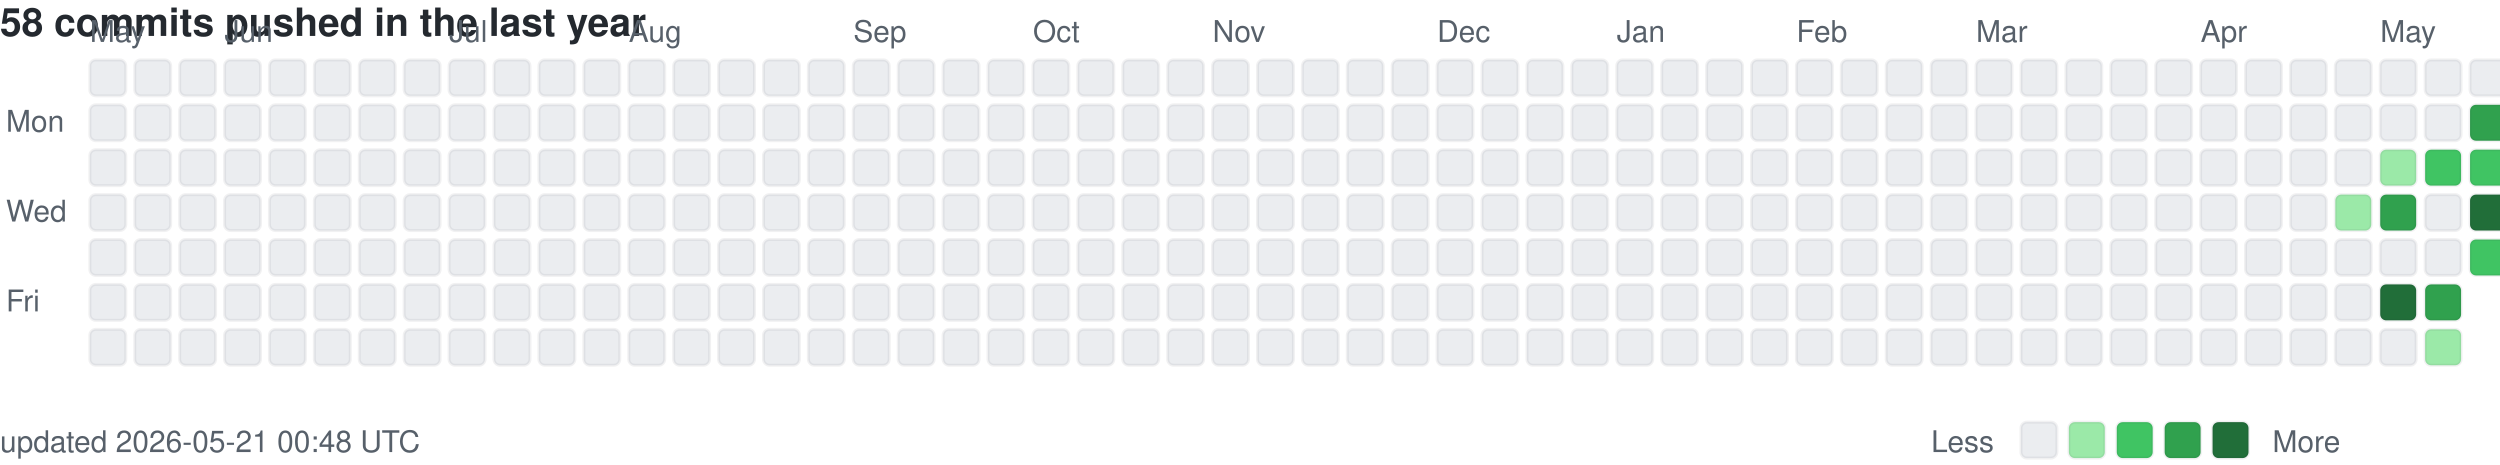
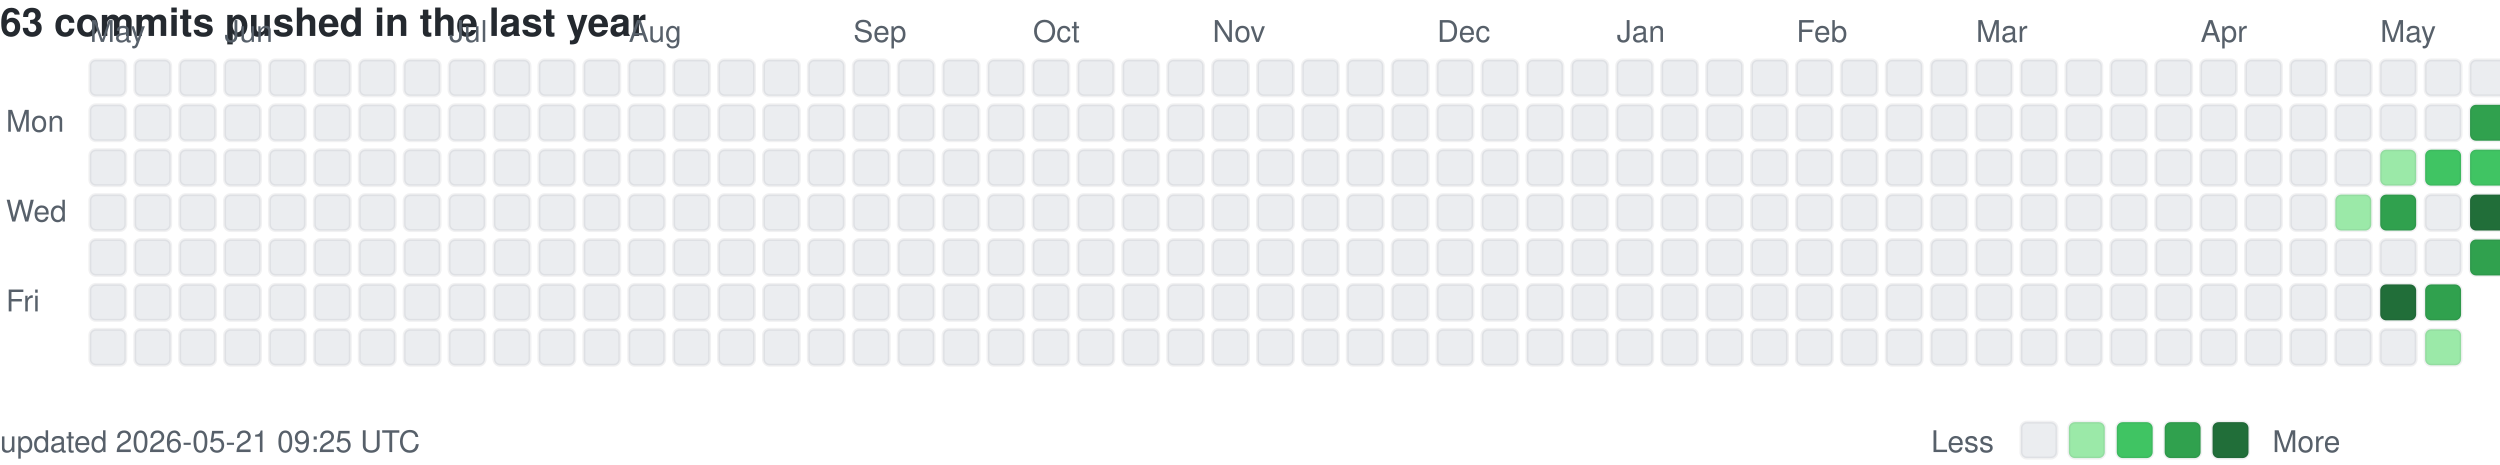
<svg xmlns="http://www.w3.org/2000/svg" width="835" height="155" viewBox="0 0 835 155" role="img" aria-label="Organisation push activity heatmap">
  <style>
    text.lbl { fill:#57606a; font:10px -apple-system,Segoe UI,Helvetica,Arial,sans-serif; }
    text.title { fill:#24292f; font:600 13px -apple-system,Segoe UI,Helvetica,Arial,sans-serif; }
    rect { stroke:rgba(27,31,35,0.06); stroke-width:1px; }
    .lvl-0 { fill:#ebedf0; } .lvl-1 { fill:#9be9a8; } .lvl-2 { fill:#40c463; }
    .lvl-3 { fill:#30a14e; } .lvl-4 { fill:#216e39; }
  </style>
-   <text x="0" y="12" class="title">58 commits pushed in the last year</text>
+   <text x="0" y="12" class="title">63 commits pushed in the last year</text>
  <text x="30" y="14" class="lbl">May</text>
  <text x="75" y="14" class="lbl">Jun</text>
  <text x="150" y="14" class="lbl">Jul</text>
  <text x="210" y="14" class="lbl">Aug</text>
  <text x="285" y="14" class="lbl">Sep</text>
  <text x="345" y="14" class="lbl">Oct</text>
  <text x="405" y="14" class="lbl">Nov</text>
  <text x="480" y="14" class="lbl">Dec</text>
  <text x="540" y="14" class="lbl">Jan</text>
  <text x="600" y="14" class="lbl">Feb</text>
  <text x="660" y="14" class="lbl">Mar</text>
  <text x="735" y="14" class="lbl">Apr</text>
  <text x="795" y="14" class="lbl">May</text>
  <text x="2" y="44" class="lbl">Mon</text>
  <text x="2" y="74" class="lbl">Wed</text>
  <text x="2" y="104" class="lbl">Fri</text>
  <rect class="lvl-0" x="30" y="20" width="12" height="12" rx="2" />
  <rect class="lvl-0" x="30" y="35" width="12" height="12" rx="2" />
  <rect class="lvl-0" x="30" y="50" width="12" height="12" rx="2" />
  <rect class="lvl-0" x="30" y="65" width="12" height="12" rx="2" />
  <rect class="lvl-0" x="30" y="80" width="12" height="12" rx="2" />
  <rect class="lvl-0" x="30" y="95" width="12" height="12" rx="2" />
  <rect class="lvl-0" x="30" y="110" width="12" height="12" rx="2" />
  <rect class="lvl-0" x="45" y="20" width="12" height="12" rx="2" />
  <rect class="lvl-0" x="45" y="35" width="12" height="12" rx="2" />
  <rect class="lvl-0" x="45" y="50" width="12" height="12" rx="2" />
  <rect class="lvl-0" x="45" y="65" width="12" height="12" rx="2" />
  <rect class="lvl-0" x="45" y="80" width="12" height="12" rx="2" />
  <rect class="lvl-0" x="45" y="95" width="12" height="12" rx="2" />
  <rect class="lvl-0" x="45" y="110" width="12" height="12" rx="2" />
  <rect class="lvl-0" x="60" y="20" width="12" height="12" rx="2" />
  <rect class="lvl-0" x="60" y="35" width="12" height="12" rx="2" />
  <rect class="lvl-0" x="60" y="50" width="12" height="12" rx="2" />
  <rect class="lvl-0" x="60" y="65" width="12" height="12" rx="2" />
  <rect class="lvl-0" x="60" y="80" width="12" height="12" rx="2" />
  <rect class="lvl-0" x="60" y="95" width="12" height="12" rx="2" />
  <rect class="lvl-0" x="60" y="110" width="12" height="12" rx="2" />
  <rect class="lvl-0" x="75" y="20" width="12" height="12" rx="2" />
  <rect class="lvl-0" x="75" y="35" width="12" height="12" rx="2" />
  <rect class="lvl-0" x="75" y="50" width="12" height="12" rx="2" />
  <rect class="lvl-0" x="75" y="65" width="12" height="12" rx="2" />
  <rect class="lvl-0" x="75" y="80" width="12" height="12" rx="2" />
  <rect class="lvl-0" x="75" y="95" width="12" height="12" rx="2" />
  <rect class="lvl-0" x="75" y="110" width="12" height="12" rx="2" />
  <rect class="lvl-0" x="90" y="20" width="12" height="12" rx="2" />
  <rect class="lvl-0" x="90" y="35" width="12" height="12" rx="2" />
  <rect class="lvl-0" x="90" y="50" width="12" height="12" rx="2" />
  <rect class="lvl-0" x="90" y="65" width="12" height="12" rx="2" />
  <rect class="lvl-0" x="90" y="80" width="12" height="12" rx="2" />
  <rect class="lvl-0" x="90" y="95" width="12" height="12" rx="2" />
  <rect class="lvl-0" x="90" y="110" width="12" height="12" rx="2" />
  <rect class="lvl-0" x="105" y="20" width="12" height="12" rx="2" />
  <rect class="lvl-0" x="105" y="35" width="12" height="12" rx="2" />
  <rect class="lvl-0" x="105" y="50" width="12" height="12" rx="2" />
  <rect class="lvl-0" x="105" y="65" width="12" height="12" rx="2" />
  <rect class="lvl-0" x="105" y="80" width="12" height="12" rx="2" />
  <rect class="lvl-0" x="105" y="95" width="12" height="12" rx="2" />
  <rect class="lvl-0" x="105" y="110" width="12" height="12" rx="2" />
  <rect class="lvl-0" x="120" y="20" width="12" height="12" rx="2" />
  <rect class="lvl-0" x="120" y="35" width="12" height="12" rx="2" />
  <rect class="lvl-0" x="120" y="50" width="12" height="12" rx="2" />
  <rect class="lvl-0" x="120" y="65" width="12" height="12" rx="2" />
  <rect class="lvl-0" x="120" y="80" width="12" height="12" rx="2" />
  <rect class="lvl-0" x="120" y="95" width="12" height="12" rx="2" />
  <rect class="lvl-0" x="120" y="110" width="12" height="12" rx="2" />
  <rect class="lvl-0" x="135" y="20" width="12" height="12" rx="2" />
  <rect class="lvl-0" x="135" y="35" width="12" height="12" rx="2" />
  <rect class="lvl-0" x="135" y="50" width="12" height="12" rx="2" />
  <rect class="lvl-0" x="135" y="65" width="12" height="12" rx="2" />
  <rect class="lvl-0" x="135" y="80" width="12" height="12" rx="2" />
  <rect class="lvl-0" x="135" y="95" width="12" height="12" rx="2" />
  <rect class="lvl-0" x="135" y="110" width="12" height="12" rx="2" />
  <rect class="lvl-0" x="150" y="20" width="12" height="12" rx="2" />
  <rect class="lvl-0" x="150" y="35" width="12" height="12" rx="2" />
  <rect class="lvl-0" x="150" y="50" width="12" height="12" rx="2" />
  <rect class="lvl-0" x="150" y="65" width="12" height="12" rx="2" />
  <rect class="lvl-0" x="150" y="80" width="12" height="12" rx="2" />
  <rect class="lvl-0" x="150" y="95" width="12" height="12" rx="2" />
  <rect class="lvl-0" x="150" y="110" width="12" height="12" rx="2" />
  <rect class="lvl-0" x="165" y="20" width="12" height="12" rx="2" />
  <rect class="lvl-0" x="165" y="35" width="12" height="12" rx="2" />
  <rect class="lvl-0" x="165" y="50" width="12" height="12" rx="2" />
  <rect class="lvl-0" x="165" y="65" width="12" height="12" rx="2" />
  <rect class="lvl-0" x="165" y="80" width="12" height="12" rx="2" />
  <rect class="lvl-0" x="165" y="95" width="12" height="12" rx="2" />
  <rect class="lvl-0" x="165" y="110" width="12" height="12" rx="2" />
  <rect class="lvl-0" x="180" y="20" width="12" height="12" rx="2" />
  <rect class="lvl-0" x="180" y="35" width="12" height="12" rx="2" />
  <rect class="lvl-0" x="180" y="50" width="12" height="12" rx="2" />
  <rect class="lvl-0" x="180" y="65" width="12" height="12" rx="2" />
  <rect class="lvl-0" x="180" y="80" width="12" height="12" rx="2" />
  <rect class="lvl-0" x="180" y="95" width="12" height="12" rx="2" />
  <rect class="lvl-0" x="180" y="110" width="12" height="12" rx="2" />
  <rect class="lvl-0" x="195" y="20" width="12" height="12" rx="2" />
  <rect class="lvl-0" x="195" y="35" width="12" height="12" rx="2" />
  <rect class="lvl-0" x="195" y="50" width="12" height="12" rx="2" />
  <rect class="lvl-0" x="195" y="65" width="12" height="12" rx="2" />
  <rect class="lvl-0" x="195" y="80" width="12" height="12" rx="2" />
  <rect class="lvl-0" x="195" y="95" width="12" height="12" rx="2" />
  <rect class="lvl-0" x="195" y="110" width="12" height="12" rx="2" />
  <rect class="lvl-0" x="210" y="20" width="12" height="12" rx="2" />
  <rect class="lvl-0" x="210" y="35" width="12" height="12" rx="2" />
  <rect class="lvl-0" x="210" y="50" width="12" height="12" rx="2" />
  <rect class="lvl-0" x="210" y="65" width="12" height="12" rx="2" />
  <rect class="lvl-0" x="210" y="80" width="12" height="12" rx="2" />
  <rect class="lvl-0" x="210" y="95" width="12" height="12" rx="2" />
  <rect class="lvl-0" x="210" y="110" width="12" height="12" rx="2" />
  <rect class="lvl-0" x="225" y="20" width="12" height="12" rx="2" />
  <rect class="lvl-0" x="225" y="35" width="12" height="12" rx="2" />
  <rect class="lvl-0" x="225" y="50" width="12" height="12" rx="2" />
  <rect class="lvl-0" x="225" y="65" width="12" height="12" rx="2" />
  <rect class="lvl-0" x="225" y="80" width="12" height="12" rx="2" />
  <rect class="lvl-0" x="225" y="95" width="12" height="12" rx="2" />
  <rect class="lvl-0" x="225" y="110" width="12" height="12" rx="2" />
  <rect class="lvl-0" x="240" y="20" width="12" height="12" rx="2" />
  <rect class="lvl-0" x="240" y="35" width="12" height="12" rx="2" />
  <rect class="lvl-0" x="240" y="50" width="12" height="12" rx="2" />
  <rect class="lvl-0" x="240" y="65" width="12" height="12" rx="2" />
  <rect class="lvl-0" x="240" y="80" width="12" height="12" rx="2" />
  <rect class="lvl-0" x="240" y="95" width="12" height="12" rx="2" />
  <rect class="lvl-0" x="240" y="110" width="12" height="12" rx="2" />
  <rect class="lvl-0" x="255" y="20" width="12" height="12" rx="2" />
  <rect class="lvl-0" x="255" y="35" width="12" height="12" rx="2" />
  <rect class="lvl-0" x="255" y="50" width="12" height="12" rx="2" />
  <rect class="lvl-0" x="255" y="65" width="12" height="12" rx="2" />
  <rect class="lvl-0" x="255" y="80" width="12" height="12" rx="2" />
  <rect class="lvl-0" x="255" y="95" width="12" height="12" rx="2" />
  <rect class="lvl-0" x="255" y="110" width="12" height="12" rx="2" />
  <rect class="lvl-0" x="270" y="20" width="12" height="12" rx="2" />
  <rect class="lvl-0" x="270" y="35" width="12" height="12" rx="2" />
  <rect class="lvl-0" x="270" y="50" width="12" height="12" rx="2" />
  <rect class="lvl-0" x="270" y="65" width="12" height="12" rx="2" />
  <rect class="lvl-0" x="270" y="80" width="12" height="12" rx="2" />
  <rect class="lvl-0" x="270" y="95" width="12" height="12" rx="2" />
  <rect class="lvl-0" x="270" y="110" width="12" height="12" rx="2" />
  <rect class="lvl-0" x="285" y="20" width="12" height="12" rx="2" />
  <rect class="lvl-0" x="285" y="35" width="12" height="12" rx="2" />
  <rect class="lvl-0" x="285" y="50" width="12" height="12" rx="2" />
  <rect class="lvl-0" x="285" y="65" width="12" height="12" rx="2" />
  <rect class="lvl-0" x="285" y="80" width="12" height="12" rx="2" />
  <rect class="lvl-0" x="285" y="95" width="12" height="12" rx="2" />
  <rect class="lvl-0" x="285" y="110" width="12" height="12" rx="2" />
  <rect class="lvl-0" x="300" y="20" width="12" height="12" rx="2" />
  <rect class="lvl-0" x="300" y="35" width="12" height="12" rx="2" />
  <rect class="lvl-0" x="300" y="50" width="12" height="12" rx="2" />
  <rect class="lvl-0" x="300" y="65" width="12" height="12" rx="2" />
  <rect class="lvl-0" x="300" y="80" width="12" height="12" rx="2" />
  <rect class="lvl-0" x="300" y="95" width="12" height="12" rx="2" />
  <rect class="lvl-0" x="300" y="110" width="12" height="12" rx="2" />
  <rect class="lvl-0" x="315" y="20" width="12" height="12" rx="2" />
  <rect class="lvl-0" x="315" y="35" width="12" height="12" rx="2" />
  <rect class="lvl-0" x="315" y="50" width="12" height="12" rx="2" />
  <rect class="lvl-0" x="315" y="65" width="12" height="12" rx="2" />
  <rect class="lvl-0" x="315" y="80" width="12" height="12" rx="2" />
  <rect class="lvl-0" x="315" y="95" width="12" height="12" rx="2" />
  <rect class="lvl-0" x="315" y="110" width="12" height="12" rx="2" />
  <rect class="lvl-0" x="330" y="20" width="12" height="12" rx="2" />
  <rect class="lvl-0" x="330" y="35" width="12" height="12" rx="2" />
  <rect class="lvl-0" x="330" y="50" width="12" height="12" rx="2" />
  <rect class="lvl-0" x="330" y="65" width="12" height="12" rx="2" />
  <rect class="lvl-0" x="330" y="80" width="12" height="12" rx="2" />
  <rect class="lvl-0" x="330" y="95" width="12" height="12" rx="2" />
  <rect class="lvl-0" x="330" y="110" width="12" height="12" rx="2" />
  <rect class="lvl-0" x="345" y="20" width="12" height="12" rx="2" />
  <rect class="lvl-0" x="345" y="35" width="12" height="12" rx="2" />
  <rect class="lvl-0" x="345" y="50" width="12" height="12" rx="2" />
  <rect class="lvl-0" x="345" y="65" width="12" height="12" rx="2" />
  <rect class="lvl-0" x="345" y="80" width="12" height="12" rx="2" />
  <rect class="lvl-0" x="345" y="95" width="12" height="12" rx="2" />
  <rect class="lvl-0" x="345" y="110" width="12" height="12" rx="2" />
  <rect class="lvl-0" x="360" y="20" width="12" height="12" rx="2" />
  <rect class="lvl-0" x="360" y="35" width="12" height="12" rx="2" />
  <rect class="lvl-0" x="360" y="50" width="12" height="12" rx="2" />
  <rect class="lvl-0" x="360" y="65" width="12" height="12" rx="2" />
  <rect class="lvl-0" x="360" y="80" width="12" height="12" rx="2" />
  <rect class="lvl-0" x="360" y="95" width="12" height="12" rx="2" />
  <rect class="lvl-0" x="360" y="110" width="12" height="12" rx="2" />
  <rect class="lvl-0" x="375" y="20" width="12" height="12" rx="2" />
  <rect class="lvl-0" x="375" y="35" width="12" height="12" rx="2" />
  <rect class="lvl-0" x="375" y="50" width="12" height="12" rx="2" />
  <rect class="lvl-0" x="375" y="65" width="12" height="12" rx="2" />
  <rect class="lvl-0" x="375" y="80" width="12" height="12" rx="2" />
  <rect class="lvl-0" x="375" y="95" width="12" height="12" rx="2" />
  <rect class="lvl-0" x="375" y="110" width="12" height="12" rx="2" />
  <rect class="lvl-0" x="390" y="20" width="12" height="12" rx="2" />
  <rect class="lvl-0" x="390" y="35" width="12" height="12" rx="2" />
  <rect class="lvl-0" x="390" y="50" width="12" height="12" rx="2" />
  <rect class="lvl-0" x="390" y="65" width="12" height="12" rx="2" />
  <rect class="lvl-0" x="390" y="80" width="12" height="12" rx="2" />
  <rect class="lvl-0" x="390" y="95" width="12" height="12" rx="2" />
  <rect class="lvl-0" x="390" y="110" width="12" height="12" rx="2" />
  <rect class="lvl-0" x="405" y="20" width="12" height="12" rx="2" />
  <rect class="lvl-0" x="405" y="35" width="12" height="12" rx="2" />
  <rect class="lvl-0" x="405" y="50" width="12" height="12" rx="2" />
  <rect class="lvl-0" x="405" y="65" width="12" height="12" rx="2" />
  <rect class="lvl-0" x="405" y="80" width="12" height="12" rx="2" />
  <rect class="lvl-0" x="405" y="95" width="12" height="12" rx="2" />
  <rect class="lvl-0" x="405" y="110" width="12" height="12" rx="2" />
  <rect class="lvl-0" x="420" y="20" width="12" height="12" rx="2" />
  <rect class="lvl-0" x="420" y="35" width="12" height="12" rx="2" />
  <rect class="lvl-0" x="420" y="50" width="12" height="12" rx="2" />
  <rect class="lvl-0" x="420" y="65" width="12" height="12" rx="2" />
  <rect class="lvl-0" x="420" y="80" width="12" height="12" rx="2" />
  <rect class="lvl-0" x="420" y="95" width="12" height="12" rx="2" />
  <rect class="lvl-0" x="420" y="110" width="12" height="12" rx="2" />
  <rect class="lvl-0" x="435" y="20" width="12" height="12" rx="2" />
  <rect class="lvl-0" x="435" y="35" width="12" height="12" rx="2" />
  <rect class="lvl-0" x="435" y="50" width="12" height="12" rx="2" />
  <rect class="lvl-0" x="435" y="65" width="12" height="12" rx="2" />
  <rect class="lvl-0" x="435" y="80" width="12" height="12" rx="2" />
  <rect class="lvl-0" x="435" y="95" width="12" height="12" rx="2" />
  <rect class="lvl-0" x="435" y="110" width="12" height="12" rx="2" />
  <rect class="lvl-0" x="450" y="20" width="12" height="12" rx="2" />
  <rect class="lvl-0" x="450" y="35" width="12" height="12" rx="2" />
  <rect class="lvl-0" x="450" y="50" width="12" height="12" rx="2" />
  <rect class="lvl-0" x="450" y="65" width="12" height="12" rx="2" />
  <rect class="lvl-0" x="450" y="80" width="12" height="12" rx="2" />
  <rect class="lvl-0" x="450" y="95" width="12" height="12" rx="2" />
  <rect class="lvl-0" x="450" y="110" width="12" height="12" rx="2" />
  <rect class="lvl-0" x="465" y="20" width="12" height="12" rx="2" />
  <rect class="lvl-0" x="465" y="35" width="12" height="12" rx="2" />
  <rect class="lvl-0" x="465" y="50" width="12" height="12" rx="2" />
  <rect class="lvl-0" x="465" y="65" width="12" height="12" rx="2" />
  <rect class="lvl-0" x="465" y="80" width="12" height="12" rx="2" />
  <rect class="lvl-0" x="465" y="95" width="12" height="12" rx="2" />
  <rect class="lvl-0" x="465" y="110" width="12" height="12" rx="2" />
  <rect class="lvl-0" x="480" y="20" width="12" height="12" rx="2" />
  <rect class="lvl-0" x="480" y="35" width="12" height="12" rx="2" />
  <rect class="lvl-0" x="480" y="50" width="12" height="12" rx="2" />
  <rect class="lvl-0" x="480" y="65" width="12" height="12" rx="2" />
  <rect class="lvl-0" x="480" y="80" width="12" height="12" rx="2" />
  <rect class="lvl-0" x="480" y="95" width="12" height="12" rx="2" />
  <rect class="lvl-0" x="480" y="110" width="12" height="12" rx="2" />
  <rect class="lvl-0" x="495" y="20" width="12" height="12" rx="2" />
  <rect class="lvl-0" x="495" y="35" width="12" height="12" rx="2" />
  <rect class="lvl-0" x="495" y="50" width="12" height="12" rx="2" />
  <rect class="lvl-0" x="495" y="65" width="12" height="12" rx="2" />
  <rect class="lvl-0" x="495" y="80" width="12" height="12" rx="2" />
  <rect class="lvl-0" x="495" y="95" width="12" height="12" rx="2" />
  <rect class="lvl-0" x="495" y="110" width="12" height="12" rx="2" />
  <rect class="lvl-0" x="510" y="20" width="12" height="12" rx="2" />
  <rect class="lvl-0" x="510" y="35" width="12" height="12" rx="2" />
  <rect class="lvl-0" x="510" y="50" width="12" height="12" rx="2" />
  <rect class="lvl-0" x="510" y="65" width="12" height="12" rx="2" />
  <rect class="lvl-0" x="510" y="80" width="12" height="12" rx="2" />
  <rect class="lvl-0" x="510" y="95" width="12" height="12" rx="2" />
  <rect class="lvl-0" x="510" y="110" width="12" height="12" rx="2" />
  <rect class="lvl-0" x="525" y="20" width="12" height="12" rx="2" />
  <rect class="lvl-0" x="525" y="35" width="12" height="12" rx="2" />
  <rect class="lvl-0" x="525" y="50" width="12" height="12" rx="2" />
  <rect class="lvl-0" x="525" y="65" width="12" height="12" rx="2" />
  <rect class="lvl-0" x="525" y="80" width="12" height="12" rx="2" />
  <rect class="lvl-0" x="525" y="95" width="12" height="12" rx="2" />
  <rect class="lvl-0" x="525" y="110" width="12" height="12" rx="2" />
  <rect class="lvl-0" x="540" y="20" width="12" height="12" rx="2" />
  <rect class="lvl-0" x="540" y="35" width="12" height="12" rx="2" />
  <rect class="lvl-0" x="540" y="50" width="12" height="12" rx="2" />
  <rect class="lvl-0" x="540" y="65" width="12" height="12" rx="2" />
  <rect class="lvl-0" x="540" y="80" width="12" height="12" rx="2" />
  <rect class="lvl-0" x="540" y="95" width="12" height="12" rx="2" />
  <rect class="lvl-0" x="540" y="110" width="12" height="12" rx="2" />
  <rect class="lvl-0" x="555" y="20" width="12" height="12" rx="2" />
  <rect class="lvl-0" x="555" y="35" width="12" height="12" rx="2" />
  <rect class="lvl-0" x="555" y="50" width="12" height="12" rx="2" />
  <rect class="lvl-0" x="555" y="65" width="12" height="12" rx="2" />
  <rect class="lvl-0" x="555" y="80" width="12" height="12" rx="2" />
  <rect class="lvl-0" x="555" y="95" width="12" height="12" rx="2" />
  <rect class="lvl-0" x="555" y="110" width="12" height="12" rx="2" />
  <rect class="lvl-0" x="570" y="20" width="12" height="12" rx="2" />
  <rect class="lvl-0" x="570" y="35" width="12" height="12" rx="2" />
  <rect class="lvl-0" x="570" y="50" width="12" height="12" rx="2" />
  <rect class="lvl-0" x="570" y="65" width="12" height="12" rx="2" />
  <rect class="lvl-0" x="570" y="80" width="12" height="12" rx="2" />
  <rect class="lvl-0" x="570" y="95" width="12" height="12" rx="2" />
  <rect class="lvl-0" x="570" y="110" width="12" height="12" rx="2" />
  <rect class="lvl-0" x="585" y="20" width="12" height="12" rx="2" />
  <rect class="lvl-0" x="585" y="35" width="12" height="12" rx="2" />
  <rect class="lvl-0" x="585" y="50" width="12" height="12" rx="2" />
  <rect class="lvl-0" x="585" y="65" width="12" height="12" rx="2" />
  <rect class="lvl-0" x="585" y="80" width="12" height="12" rx="2" />
  <rect class="lvl-0" x="585" y="95" width="12" height="12" rx="2" />
  <rect class="lvl-0" x="585" y="110" width="12" height="12" rx="2" />
  <rect class="lvl-0" x="600" y="20" width="12" height="12" rx="2" />
  <rect class="lvl-0" x="600" y="35" width="12" height="12" rx="2" />
  <rect class="lvl-0" x="600" y="50" width="12" height="12" rx="2" />
  <rect class="lvl-0" x="600" y="65" width="12" height="12" rx="2" />
  <rect class="lvl-0" x="600" y="80" width="12" height="12" rx="2" />
  <rect class="lvl-0" x="600" y="95" width="12" height="12" rx="2" />
  <rect class="lvl-0" x="600" y="110" width="12" height="12" rx="2" />
  <rect class="lvl-0" x="615" y="20" width="12" height="12" rx="2" />
  <rect class="lvl-0" x="615" y="35" width="12" height="12" rx="2" />
  <rect class="lvl-0" x="615" y="50" width="12" height="12" rx="2" />
  <rect class="lvl-0" x="615" y="65" width="12" height="12" rx="2" />
  <rect class="lvl-0" x="615" y="80" width="12" height="12" rx="2" />
  <rect class="lvl-0" x="615" y="95" width="12" height="12" rx="2" />
  <rect class="lvl-0" x="615" y="110" width="12" height="12" rx="2" />
  <rect class="lvl-0" x="630" y="20" width="12" height="12" rx="2" />
  <rect class="lvl-0" x="630" y="35" width="12" height="12" rx="2" />
  <rect class="lvl-0" x="630" y="50" width="12" height="12" rx="2" />
  <rect class="lvl-0" x="630" y="65" width="12" height="12" rx="2" />
  <rect class="lvl-0" x="630" y="80" width="12" height="12" rx="2" />
  <rect class="lvl-0" x="630" y="95" width="12" height="12" rx="2" />
  <rect class="lvl-0" x="630" y="110" width="12" height="12" rx="2" />
  <rect class="lvl-0" x="645" y="20" width="12" height="12" rx="2" />
  <rect class="lvl-0" x="645" y="35" width="12" height="12" rx="2" />
  <rect class="lvl-0" x="645" y="50" width="12" height="12" rx="2" />
  <rect class="lvl-0" x="645" y="65" width="12" height="12" rx="2" />
  <rect class="lvl-0" x="645" y="80" width="12" height="12" rx="2" />
  <rect class="lvl-0" x="645" y="95" width="12" height="12" rx="2" />
  <rect class="lvl-0" x="645" y="110" width="12" height="12" rx="2" />
  <rect class="lvl-0" x="660" y="20" width="12" height="12" rx="2" />
  <rect class="lvl-0" x="660" y="35" width="12" height="12" rx="2" />
  <rect class="lvl-0" x="660" y="50" width="12" height="12" rx="2" />
  <rect class="lvl-0" x="660" y="65" width="12" height="12" rx="2" />
  <rect class="lvl-0" x="660" y="80" width="12" height="12" rx="2" />
  <rect class="lvl-0" x="660" y="95" width="12" height="12" rx="2" />
  <rect class="lvl-0" x="660" y="110" width="12" height="12" rx="2" />
  <rect class="lvl-0" x="675" y="20" width="12" height="12" rx="2" />
  <rect class="lvl-0" x="675" y="35" width="12" height="12" rx="2" />
  <rect class="lvl-0" x="675" y="50" width="12" height="12" rx="2" />
  <rect class="lvl-0" x="675" y="65" width="12" height="12" rx="2" />
  <rect class="lvl-0" x="675" y="80" width="12" height="12" rx="2" />
  <rect class="lvl-0" x="675" y="95" width="12" height="12" rx="2" />
  <rect class="lvl-0" x="675" y="110" width="12" height="12" rx="2" />
  <rect class="lvl-0" x="690" y="20" width="12" height="12" rx="2" />
  <rect class="lvl-0" x="690" y="35" width="12" height="12" rx="2" />
  <rect class="lvl-0" x="690" y="50" width="12" height="12" rx="2" />
  <rect class="lvl-0" x="690" y="65" width="12" height="12" rx="2" />
  <rect class="lvl-0" x="690" y="80" width="12" height="12" rx="2" />
  <rect class="lvl-0" x="690" y="95" width="12" height="12" rx="2" />
  <rect class="lvl-0" x="690" y="110" width="12" height="12" rx="2" />
  <rect class="lvl-0" x="705" y="20" width="12" height="12" rx="2" />
  <rect class="lvl-0" x="705" y="35" width="12" height="12" rx="2" />
  <rect class="lvl-0" x="705" y="50" width="12" height="12" rx="2" />
  <rect class="lvl-0" x="705" y="65" width="12" height="12" rx="2" />
  <rect class="lvl-0" x="705" y="80" width="12" height="12" rx="2" />
  <rect class="lvl-0" x="705" y="95" width="12" height="12" rx="2" />
  <rect class="lvl-0" x="705" y="110" width="12" height="12" rx="2" />
  <rect class="lvl-0" x="720" y="20" width="12" height="12" rx="2" />
  <rect class="lvl-0" x="720" y="35" width="12" height="12" rx="2" />
  <rect class="lvl-0" x="720" y="50" width="12" height="12" rx="2" />
  <rect class="lvl-0" x="720" y="65" width="12" height="12" rx="2" />
  <rect class="lvl-0" x="720" y="80" width="12" height="12" rx="2" />
  <rect class="lvl-0" x="720" y="95" width="12" height="12" rx="2" />
  <rect class="lvl-0" x="720" y="110" width="12" height="12" rx="2" />
  <rect class="lvl-0" x="735" y="20" width="12" height="12" rx="2" />
  <rect class="lvl-0" x="735" y="35" width="12" height="12" rx="2" />
  <rect class="lvl-0" x="735" y="50" width="12" height="12" rx="2" />
  <rect class="lvl-0" x="735" y="65" width="12" height="12" rx="2" />
  <rect class="lvl-0" x="735" y="80" width="12" height="12" rx="2" />
  <rect class="lvl-0" x="735" y="95" width="12" height="12" rx="2" />
  <rect class="lvl-0" x="735" y="110" width="12" height="12" rx="2" />
  <rect class="lvl-0" x="750" y="20" width="12" height="12" rx="2" />
  <rect class="lvl-0" x="750" y="35" width="12" height="12" rx="2" />
  <rect class="lvl-0" x="750" y="50" width="12" height="12" rx="2" />
  <rect class="lvl-0" x="750" y="65" width="12" height="12" rx="2" />
  <rect class="lvl-0" x="750" y="80" width="12" height="12" rx="2" />
  <rect class="lvl-0" x="750" y="95" width="12" height="12" rx="2" />
  <rect class="lvl-0" x="750" y="110" width="12" height="12" rx="2" />
  <rect class="lvl-0" x="765" y="20" width="12" height="12" rx="2" />
  <rect class="lvl-0" x="765" y="35" width="12" height="12" rx="2" />
  <rect class="lvl-0" x="765" y="50" width="12" height="12" rx="2" />
  <rect class="lvl-0" x="765" y="65" width="12" height="12" rx="2" />
  <rect class="lvl-0" x="765" y="80" width="12" height="12" rx="2" />
  <rect class="lvl-0" x="765" y="95" width="12" height="12" rx="2" />
  <rect class="lvl-0" x="765" y="110" width="12" height="12" rx="2" />
  <rect class="lvl-0" x="780" y="20" width="12" height="12" rx="2" />
  <rect class="lvl-0" x="780" y="35" width="12" height="12" rx="2" />
  <rect class="lvl-0" x="780" y="50" width="12" height="12" rx="2" />
  <rect class="lvl-1" x="780" y="65" width="12" height="12" rx="2" />
  <rect class="lvl-0" x="780" y="80" width="12" height="12" rx="2" />
  <rect class="lvl-0" x="780" y="95" width="12" height="12" rx="2" />
  <rect class="lvl-0" x="780" y="110" width="12" height="12" rx="2" />
  <rect class="lvl-0" x="795" y="20" width="12" height="12" rx="2" />
  <rect class="lvl-0" x="795" y="35" width="12" height="12" rx="2" />
  <rect class="lvl-1" x="795" y="50" width="12" height="12" rx="2" />
  <rect class="lvl-3" x="795" y="65" width="12" height="12" rx="2" />
  <rect class="lvl-0" x="795" y="80" width="12" height="12" rx="2" />
  <rect class="lvl-4" x="795" y="95" width="12" height="12" rx="2" />
  <rect class="lvl-0" x="795" y="110" width="12" height="12" rx="2" />
  <rect class="lvl-0" x="810" y="20" width="12" height="12" rx="2" />
  <rect class="lvl-0" x="810" y="35" width="12" height="12" rx="2" />
  <rect class="lvl-2" x="810" y="50" width="12" height="12" rx="2" />
  <rect class="lvl-0" x="810" y="65" width="12" height="12" rx="2" />
  <rect class="lvl-0" x="810" y="80" width="12" height="12" rx="2" />
  <rect class="lvl-3" x="810" y="95" width="12" height="12" rx="2" />
  <rect class="lvl-1" x="810" y="110" width="12" height="12" rx="2" />
  <rect class="lvl-0" x="825" y="20" width="12" height="12" rx="2" />
  <rect class="lvl-3" x="825" y="35" width="12" height="12" rx="2" />
  <rect class="lvl-2" x="825" y="50" width="12" height="12" rx="2" />
  <rect class="lvl-4" x="825" y="65" width="12" height="12" rx="2" />
-   <rect class="lvl-2" x="825" y="80" width="12" height="12" rx="2" />
+   <rect class="lvl-3" x="825" y="80" width="12" height="12" rx="2" />
  <text x="645" y="151" class="lbl">Less</text>
  <rect class="lvl-0" x="675" y="141" width="12" height="12" rx="2" />
  <rect class="lvl-1" x="691" y="141" width="12" height="12" rx="2" />
  <rect class="lvl-2" x="707" y="141" width="12" height="12" rx="2" />
  <rect class="lvl-3" x="723" y="141" width="12" height="12" rx="2" />
  <rect class="lvl-4" x="739" y="141" width="12" height="12" rx="2" />
  <text x="759" y="151" class="lbl">More</text>
-   <text x="0" y="151" class="lbl">updated 2026-05-21 00:48 UTC</text>
+   <text x="0" y="151" class="lbl">updated 2026-05-21 09:25 UTC</text>
</svg>
